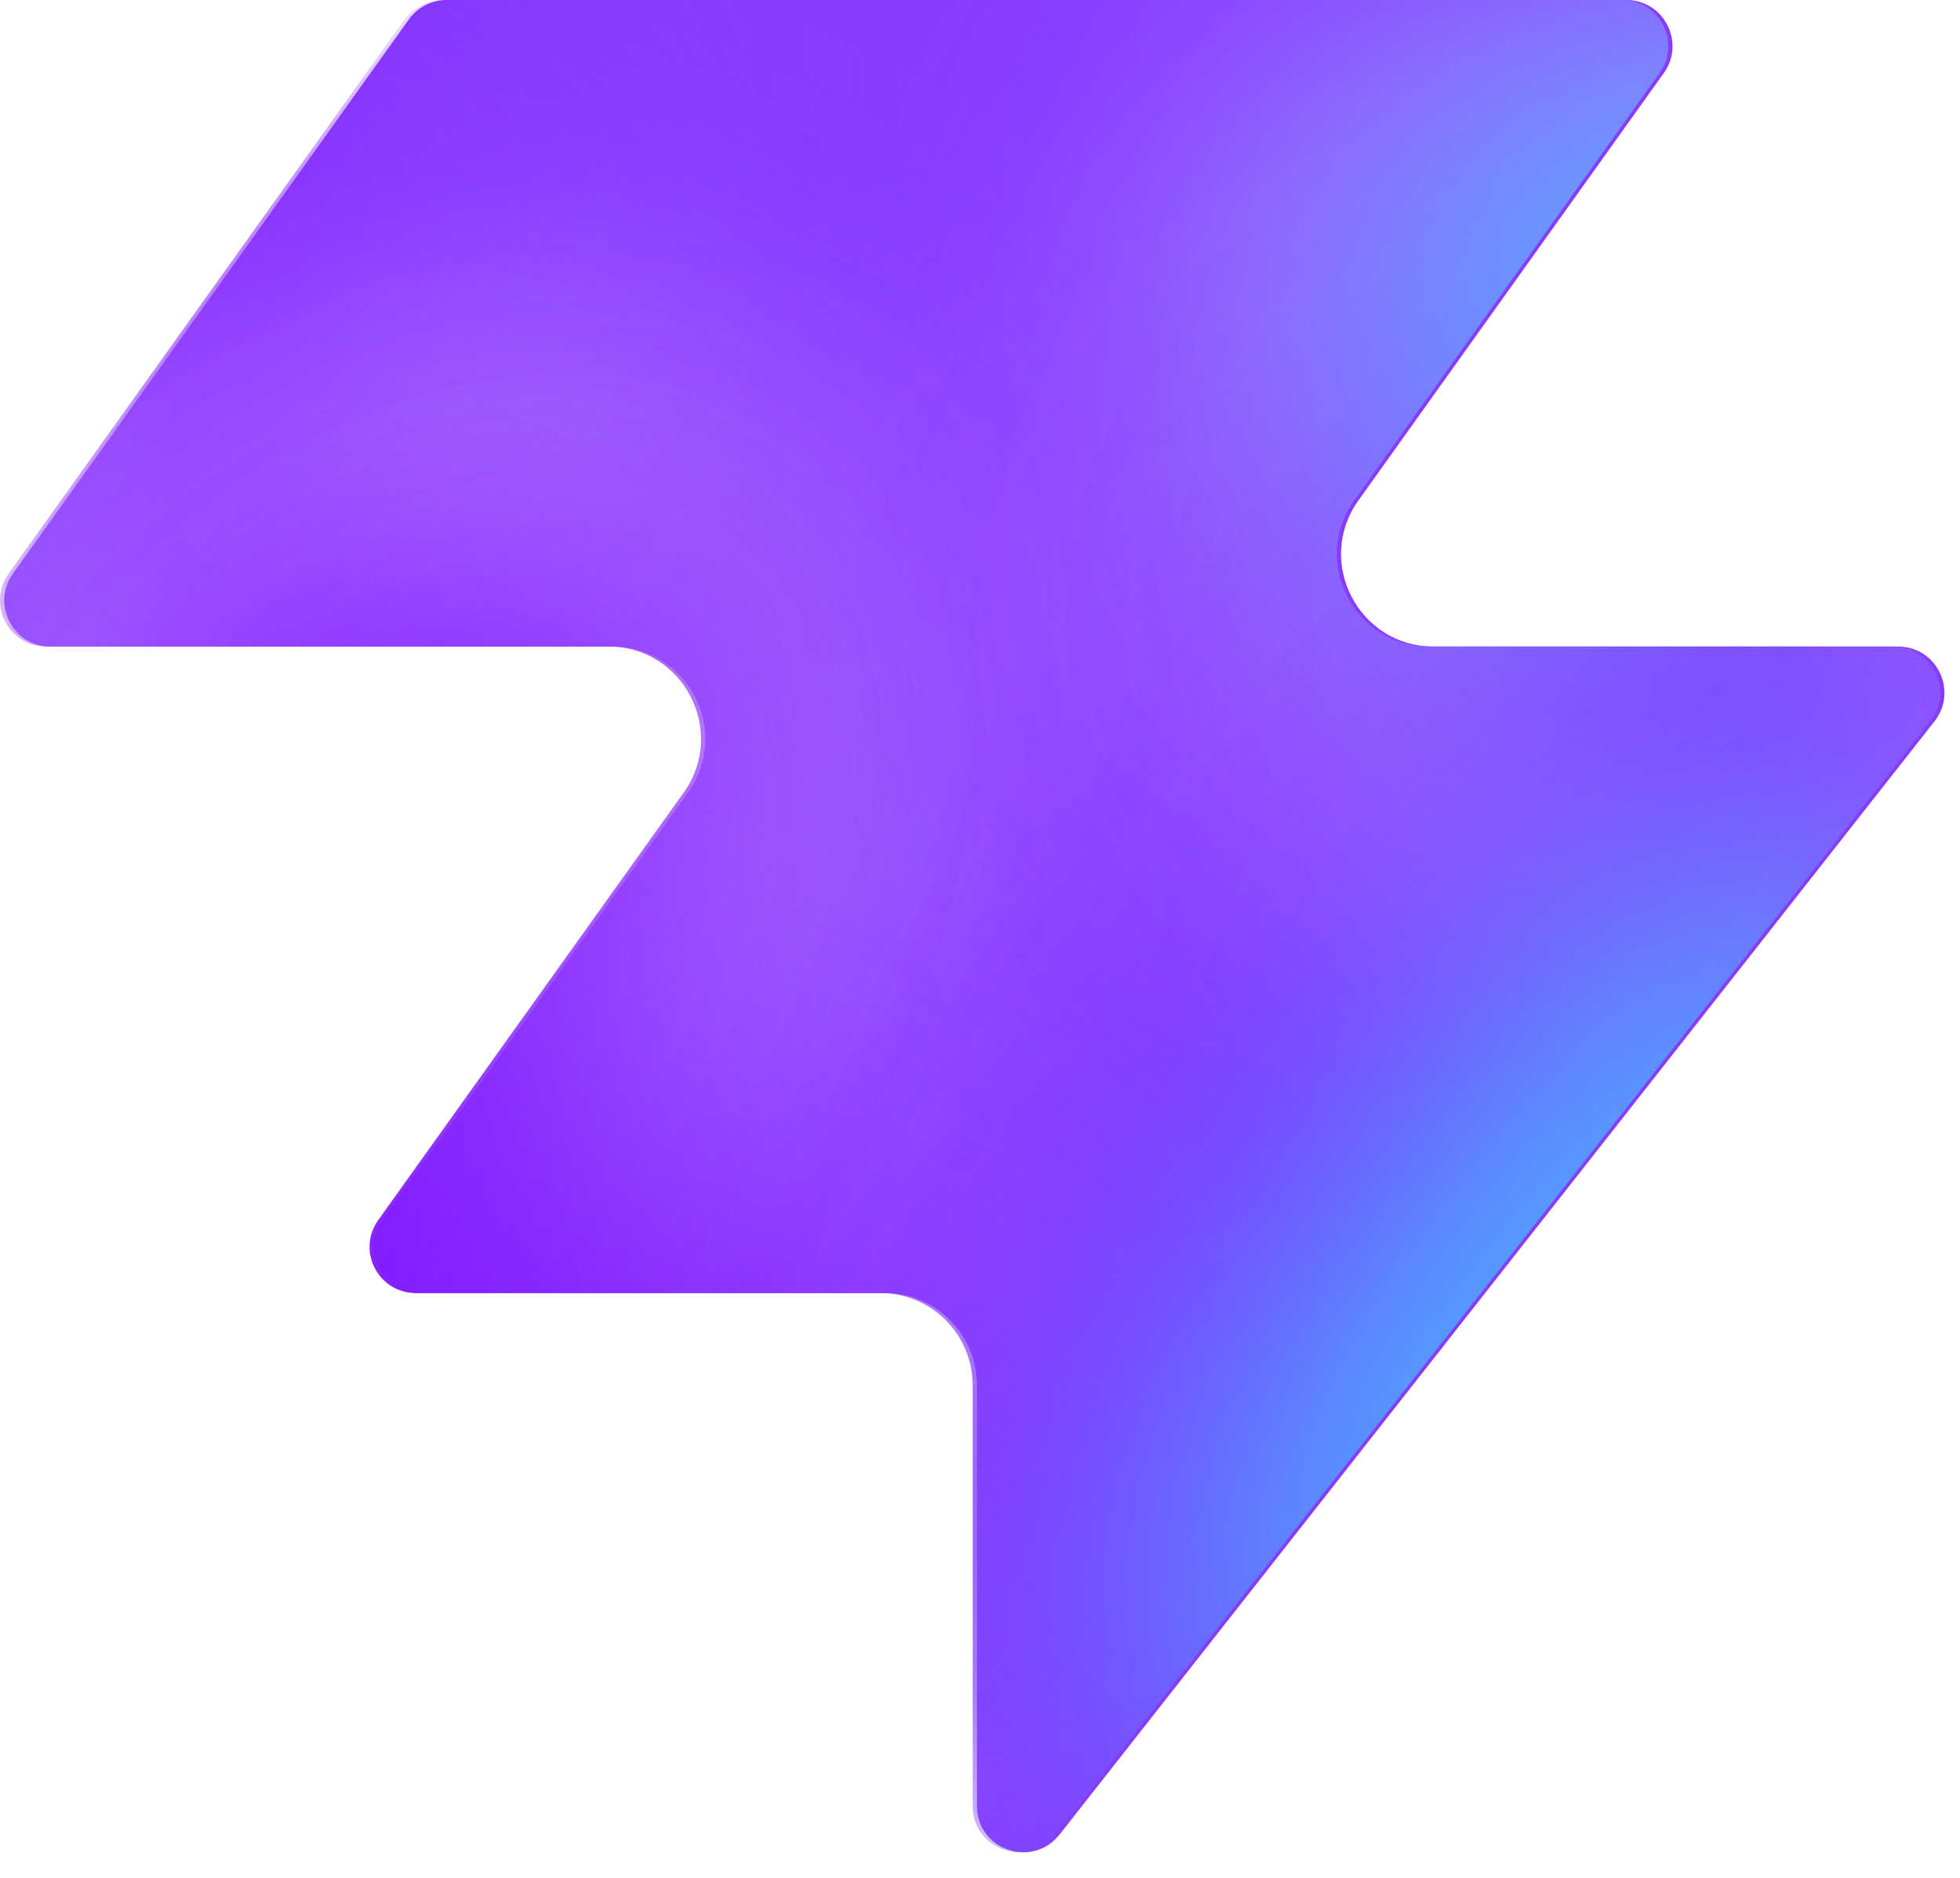
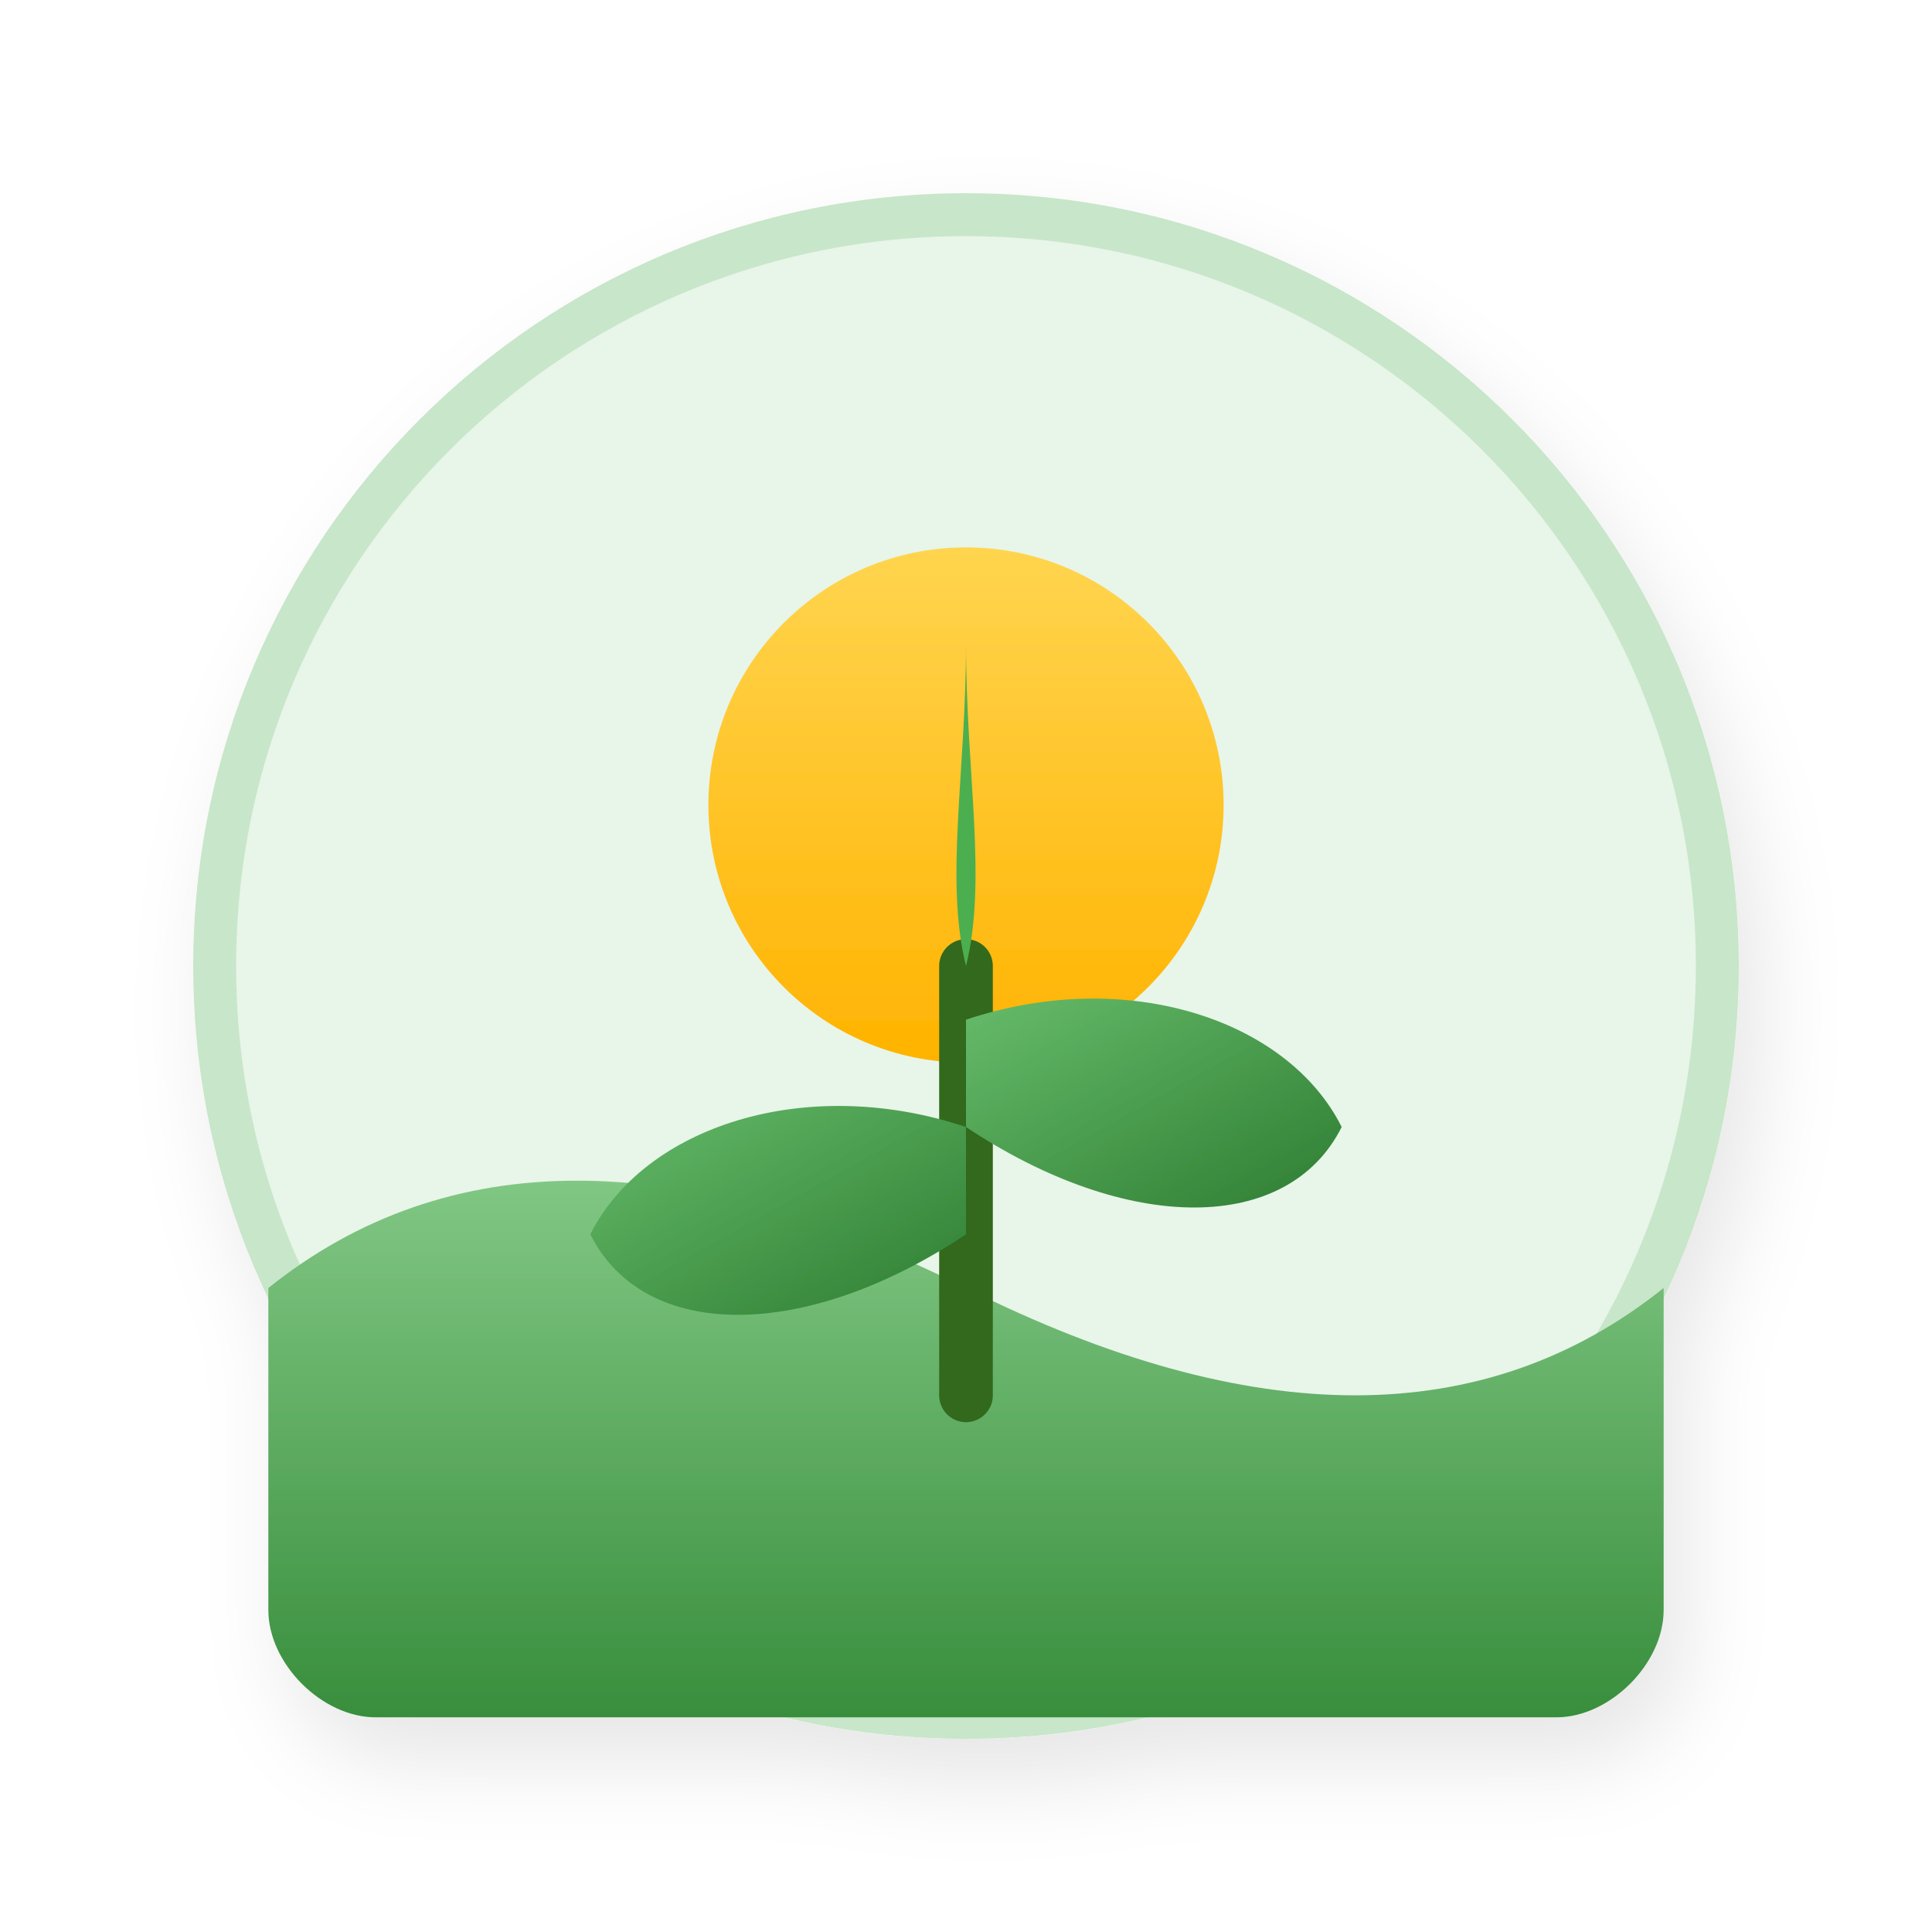
- <svg xmlns="http://www.w3.org/2000/svg" width="48" height="46" fill="none" viewBox="0 0 48 46">
-   <path fill="#863bff" d="M25.946 44.938c-.664.845-2.021.375-2.021-.698V33.937a2.26 2.26 0 0 0-2.262-2.262H10.287c-.92 0-1.456-1.04-.92-1.788l7.48-10.471c1.07-1.497 0-3.578-1.842-3.578H1.237c-.92 0-1.456-1.04-.92-1.788L10.013.474c.214-.297.556-.474.92-.474h28.894c.92 0 1.456 1.04.92 1.788l-7.48 10.471c-1.07 1.498 0 3.579 1.842 3.579h11.377c.943 0 1.473 1.088.89 1.83L25.947 44.94z" style="fill:#863bff;fill:color(display-p3 .525 .23 1);fill-opacity:1" />
-   <mask id="a" width="48" height="46" x="0" y="0" maskUnits="userSpaceOnUse" style="mask-type:alpha">
-     <path fill="#000" d="M25.842 44.938c-.664.844-2.021.375-2.021-.698V33.937a2.26 2.26 0 0 0-2.262-2.262H10.183c-.92 0-1.456-1.04-.92-1.788l7.48-10.471c1.07-1.498 0-3.579-1.842-3.579H1.133c-.92 0-1.456-1.04-.92-1.787L9.91.473c.214-.297.556-.474.92-.474h28.894c.92 0 1.456 1.04.92 1.788l-7.48 10.471c-1.07 1.498 0 3.578 1.842 3.578h11.377c.943 0 1.473 1.088.89 1.832L25.843 44.94z" style="fill:#000;fill-opacity:1" />
-   </mask>
-   <g mask="url(#a)">
-     <g filter="url(#b)">
-       <ellipse cx="5.508" cy="14.704" fill="#ede6ff" rx="5.508" ry="14.704" style="fill:#ede6ff;fill:color(display-p3 .927 .903 1);fill-opacity:1" transform="matrix(.00324 1 1 -.00324 -4.47 31.516)" />
-     </g>
-     <g filter="url(#c)">
-       <ellipse cx="10.399" cy="29.851" fill="#ede6ff" rx="10.399" ry="29.851" style="fill:#ede6ff;fill:color(display-p3 .927 .903 1);fill-opacity:1" transform="matrix(.00324 1 1 -.00324 -39.328 7.883)" />
-     </g>
-     <g filter="url(#d)">
-       <ellipse cx="5.508" cy="30.487" fill="#7e14ff" rx="5.508" ry="30.487" style="fill:#7e14ff;fill:color(display-p3 .492 .077 1);fill-opacity:1" transform="rotate(89.814 -25.913 -14.639)scale(1 -1)" />
-     </g>
-     <g filter="url(#e)">
-       <ellipse cx="5.508" cy="30.599" fill="#7e14ff" rx="5.508" ry="30.599" style="fill:#7e14ff;fill:color(display-p3 .492 .077 1);fill-opacity:1" transform="rotate(89.814 -32.644 -3.334)scale(1 -1)" />
-     </g>
-     <g filter="url(#f)">
-       <ellipse cx="5.508" cy="30.599" fill="#7e14ff" rx="5.508" ry="30.599" style="fill:#7e14ff;fill:color(display-p3 .492 .077 1);fill-opacity:1" transform="matrix(.00324 1 1 -.00324 -34.34 30.47)" />
-     </g>
-     <g filter="url(#g)">
-       <ellipse cx="14.072" cy="22.078" fill="#ede6ff" rx="14.072" ry="22.078" style="fill:#ede6ff;fill:color(display-p3 .927 .903 1);fill-opacity:1" transform="rotate(93.35 24.506 48.493)scale(-1 1)" />
-     </g>
-     <g filter="url(#h)">
-       <ellipse cx="3.47" cy="21.501" fill="#7e14ff" rx="3.47" ry="21.501" style="fill:#7e14ff;fill:color(display-p3 .492 .077 1);fill-opacity:1" transform="rotate(89.009 28.708 47.59)scale(-1 1)" />
-     </g>
-     <g filter="url(#i)">
-       <ellipse cx="3.47" cy="21.501" fill="#7e14ff" rx="3.47" ry="21.501" style="fill:#7e14ff;fill:color(display-p3 .492 .077 1);fill-opacity:1" transform="rotate(89.009 28.708 47.59)scale(-1 1)" />
-     </g>
-     <g filter="url(#j)">
-       <ellipse cx=".387" cy="8.972" fill="#7e14ff" rx="4.407" ry="29.108" style="fill:#7e14ff;fill:color(display-p3 .492 .077 1);fill-opacity:1" transform="rotate(39.51 .387 8.972)" />
-     </g>
-     <g filter="url(#k)">
-       <ellipse cx="47.523" cy="-6.092" fill="#7e14ff" rx="4.407" ry="29.108" style="fill:#7e14ff;fill:color(display-p3 .492 .077 1);fill-opacity:1" transform="rotate(37.892 47.523 -6.092)" />
-     </g>
-     <g filter="url(#l)">
-       <ellipse cx="41.412" cy="6.333" fill="#47bfff" rx="5.971" ry="9.665" style="fill:#47bfff;fill:color(display-p3 .28 .748 1);fill-opacity:1" transform="rotate(37.892 41.412 6.333)" />
-     </g>
-     <g filter="url(#m)">
-       <ellipse cx="-1.879" cy="38.332" fill="#7e14ff" rx="4.407" ry="29.108" style="fill:#7e14ff;fill:color(display-p3 .492 .077 1);fill-opacity:1" transform="rotate(37.892 -1.88 38.332)" />
-     </g>
-     <g filter="url(#n)">
-       <ellipse cx="-1.879" cy="38.332" fill="#7e14ff" rx="4.407" ry="29.108" style="fill:#7e14ff;fill:color(display-p3 .492 .077 1);fill-opacity:1" transform="rotate(37.892 -1.88 38.332)" />
-     </g>
-     <g filter="url(#o)">
-       <ellipse cx="35.651" cy="29.907" fill="#7e14ff" rx="4.407" ry="29.108" style="fill:#7e14ff;fill:color(display-p3 .492 .077 1);fill-opacity:1" transform="rotate(37.892 35.651 29.907)" />
-     </g>
-     <g filter="url(#p)">
-       <ellipse cx="38.418" cy="32.4" fill="#47bfff" rx="5.971" ry="15.297" style="fill:#47bfff;fill:color(display-p3 .28 .748 1);fill-opacity:1" transform="rotate(37.892 38.418 32.4)" />
-     </g>
-   </g>
+ <svg xmlns="http://www.w3.org/2000/svg" viewBox="0 0 180 180" width="100%" height="100%">
  <defs>
-     <filter id="b" width="60.045" height="41.654" x="-19.77" y="16.149" color-interpolation-filters="sRGB" filterUnits="userSpaceOnUse">
-       <feFlood flood-opacity="0" result="BackgroundImageFix" />
-       <feBlend in="SourceGraphic" in2="BackgroundImageFix" result="shape" />
-       <feGaussianBlur result="effect1_foregroundBlur_2002_17158" stdDeviation="7.659" />
-     </filter>
-     <filter id="c" width="90.34" height="51.437" x="-54.613" y="-7.533" color-interpolation-filters="sRGB" filterUnits="userSpaceOnUse">
-       <feFlood flood-opacity="0" result="BackgroundImageFix" />
-       <feBlend in="SourceGraphic" in2="BackgroundImageFix" result="shape" />
-       <feGaussianBlur result="effect1_foregroundBlur_2002_17158" stdDeviation="7.659" />
-     </filter>
-     <filter id="d" width="79.355" height="29.4" x="-49.64" y="2.03" color-interpolation-filters="sRGB" filterUnits="userSpaceOnUse">
-       <feFlood flood-opacity="0" result="BackgroundImageFix" />
-       <feBlend in="SourceGraphic" in2="BackgroundImageFix" result="shape" />
-       <feGaussianBlur result="effect1_foregroundBlur_2002_17158" stdDeviation="4.596" />
-     </filter>
-     <filter id="e" width="79.579" height="29.4" x="-45.045" y="20.029" color-interpolation-filters="sRGB" filterUnits="userSpaceOnUse">
-       <feFlood flood-opacity="0" result="BackgroundImageFix" />
-       <feBlend in="SourceGraphic" in2="BackgroundImageFix" result="shape" />
-       <feGaussianBlur result="effect1_foregroundBlur_2002_17158" stdDeviation="4.596" />
-     </filter>
-     <filter id="f" width="79.579" height="29.4" x="-43.513" y="21.178" color-interpolation-filters="sRGB" filterUnits="userSpaceOnUse">
-       <feFlood flood-opacity="0" result="BackgroundImageFix" />
-       <feBlend in="SourceGraphic" in2="BackgroundImageFix" result="shape" />
-       <feGaussianBlur result="effect1_foregroundBlur_2002_17158" stdDeviation="4.596" />
-     </filter>
-     <filter id="g" width="74.749" height="58.852" x="15.756" y="-17.901" color-interpolation-filters="sRGB" filterUnits="userSpaceOnUse">
-       <feFlood flood-opacity="0" result="BackgroundImageFix" />
-       <feBlend in="SourceGraphic" in2="BackgroundImageFix" result="shape" />
-       <feGaussianBlur result="effect1_foregroundBlur_2002_17158" stdDeviation="7.659" />
-     </filter>
-     <filter id="h" width="61.377" height="25.362" x="23.548" y="2.284" color-interpolation-filters="sRGB" filterUnits="userSpaceOnUse">
-       <feFlood flood-opacity="0" result="BackgroundImageFix" />
-       <feBlend in="SourceGraphic" in2="BackgroundImageFix" result="shape" />
-       <feGaussianBlur result="effect1_foregroundBlur_2002_17158" stdDeviation="4.596" />
-     </filter>
-     <filter id="i" width="61.377" height="25.362" x="23.548" y="2.284" color-interpolation-filters="sRGB" filterUnits="userSpaceOnUse">
-       <feFlood flood-opacity="0" result="BackgroundImageFix" />
-       <feBlend in="SourceGraphic" in2="BackgroundImageFix" result="shape" />
-       <feGaussianBlur result="effect1_foregroundBlur_2002_17158" stdDeviation="4.596" />
-     </filter>
-     <filter id="j" width="56.045" height="63.649" x="-27.636" y="-22.853" color-interpolation-filters="sRGB" filterUnits="userSpaceOnUse">
-       <feFlood flood-opacity="0" result="BackgroundImageFix" />
-       <feBlend in="SourceGraphic" in2="BackgroundImageFix" result="shape" />
-       <feGaussianBlur result="effect1_foregroundBlur_2002_17158" stdDeviation="4.596" />
-     </filter>
-     <filter id="k" width="54.814" height="64.646" x="20.116" y="-38.415" color-interpolation-filters="sRGB" filterUnits="userSpaceOnUse">
-       <feFlood flood-opacity="0" result="BackgroundImageFix" />
-       <feBlend in="SourceGraphic" in2="BackgroundImageFix" result="shape" />
-       <feGaussianBlur result="effect1_foregroundBlur_2002_17158" stdDeviation="4.596" />
-     </filter>
-     <filter id="l" width="33.541" height="35.313" x="24.641" y="-11.323" color-interpolation-filters="sRGB" filterUnits="userSpaceOnUse">
-       <feFlood flood-opacity="0" result="BackgroundImageFix" />
-       <feBlend in="SourceGraphic" in2="BackgroundImageFix" result="shape" />
-       <feGaussianBlur result="effect1_foregroundBlur_2002_17158" stdDeviation="4.596" />
-     </filter>
-     <filter id="m" width="54.814" height="64.646" x="-29.286" y="6.009" color-interpolation-filters="sRGB" filterUnits="userSpaceOnUse">
-       <feFlood flood-opacity="0" result="BackgroundImageFix" />
-       <feBlend in="SourceGraphic" in2="BackgroundImageFix" result="shape" />
-       <feGaussianBlur result="effect1_foregroundBlur_2002_17158" stdDeviation="4.596" />
-     </filter>
-     <filter id="n" width="54.814" height="64.646" x="-29.286" y="6.009" color-interpolation-filters="sRGB" filterUnits="userSpaceOnUse">
-       <feFlood flood-opacity="0" result="BackgroundImageFix" />
-       <feBlend in="SourceGraphic" in2="BackgroundImageFix" result="shape" />
-       <feGaussianBlur result="effect1_foregroundBlur_2002_17158" stdDeviation="4.596" />
-     </filter>
-     <filter id="o" width="54.814" height="64.646" x="8.244" y="-2.416" color-interpolation-filters="sRGB" filterUnits="userSpaceOnUse">
-       <feFlood flood-opacity="0" result="BackgroundImageFix" />
-       <feBlend in="SourceGraphic" in2="BackgroundImageFix" result="shape" />
-       <feGaussianBlur result="effect1_foregroundBlur_2002_17158" stdDeviation="4.596" />
-     </filter>
-     <filter id="p" width="39.409" height="43.623" x="18.713" y="10.588" color-interpolation-filters="sRGB" filterUnits="userSpaceOnUse">
-       <feFlood flood-opacity="0" result="BackgroundImageFix" />
-       <feBlend in="SourceGraphic" in2="BackgroundImageFix" result="shape" />
-       <feGaussianBlur result="effect1_foregroundBlur_2002_17158" stdDeviation="4.596" />
+     <linearGradient id="sunGrad" x1="0%" y1="0%" x2="0%" y2="100%">
+       <stop offset="0%" stop-color="#FFD54F" />
+       <stop offset="100%" stop-color="#FFB300" />
+     </linearGradient>
+     <linearGradient id="leafGrad" x1="0%" y1="0%" x2="100%" y2="100%">
+       <stop offset="0%" stop-color="#66BB6A" />
+       <stop offset="100%" stop-color="#2E7D32" />
+     </linearGradient>
+     <linearGradient id="fieldGrad" x1="0%" y1="0%" x2="0%" y2="100%">
+       <stop offset="0%" stop-color="#81C784" />
+       <stop offset="100%" stop-color="#388E3C" />
+     </linearGradient>
+     <filter id="shadow" x="-10%" y="-10%" width="120%" height="120%">
+       <feDropShadow dx="2" dy="4" stdDeviation="4" flood-color="#000000" flood-opacity="0.1" />
    </filter>
  </defs>
+   <g transform="translate(10, 10)" filter="url(#shadow)">
+     <circle cx="80" cy="80" r="70" fill="#E8F5E9" stroke="#C8E6C9" stroke-width="4" />
+     <circle cx="80" cy="65" r="24" fill="url(#sunGrad)" />
+     <path d="M 15 110 Q 40 90 80 110 T 145 110 L 145 140 C 145 145 140 150 135 150 L 25 150 C 20 150 15 145 15 140 Z" fill="url(#fieldGrad)" />
+     <path d="M 80 120 Q 80 95 80 80" stroke="#33691E" stroke-width="5" stroke-linecap="round" fill="none" />
+     <path d="M 80 95 C 65 90 50 95 45 105 C 50 115 65 115 80 105 Z" fill="url(#leafGrad)" />
+     <path d="M 80 85 C 95 80 110 85 115 95 C 110 105 95 105 80 95 Z" fill="url(#leafGrad)" />
+     <path d="M 80 80 C 78 72 80 62 80 50 C 80 62 82 72 80 80 Z" fill="#4CAF50" />
+   </g>
</svg>
